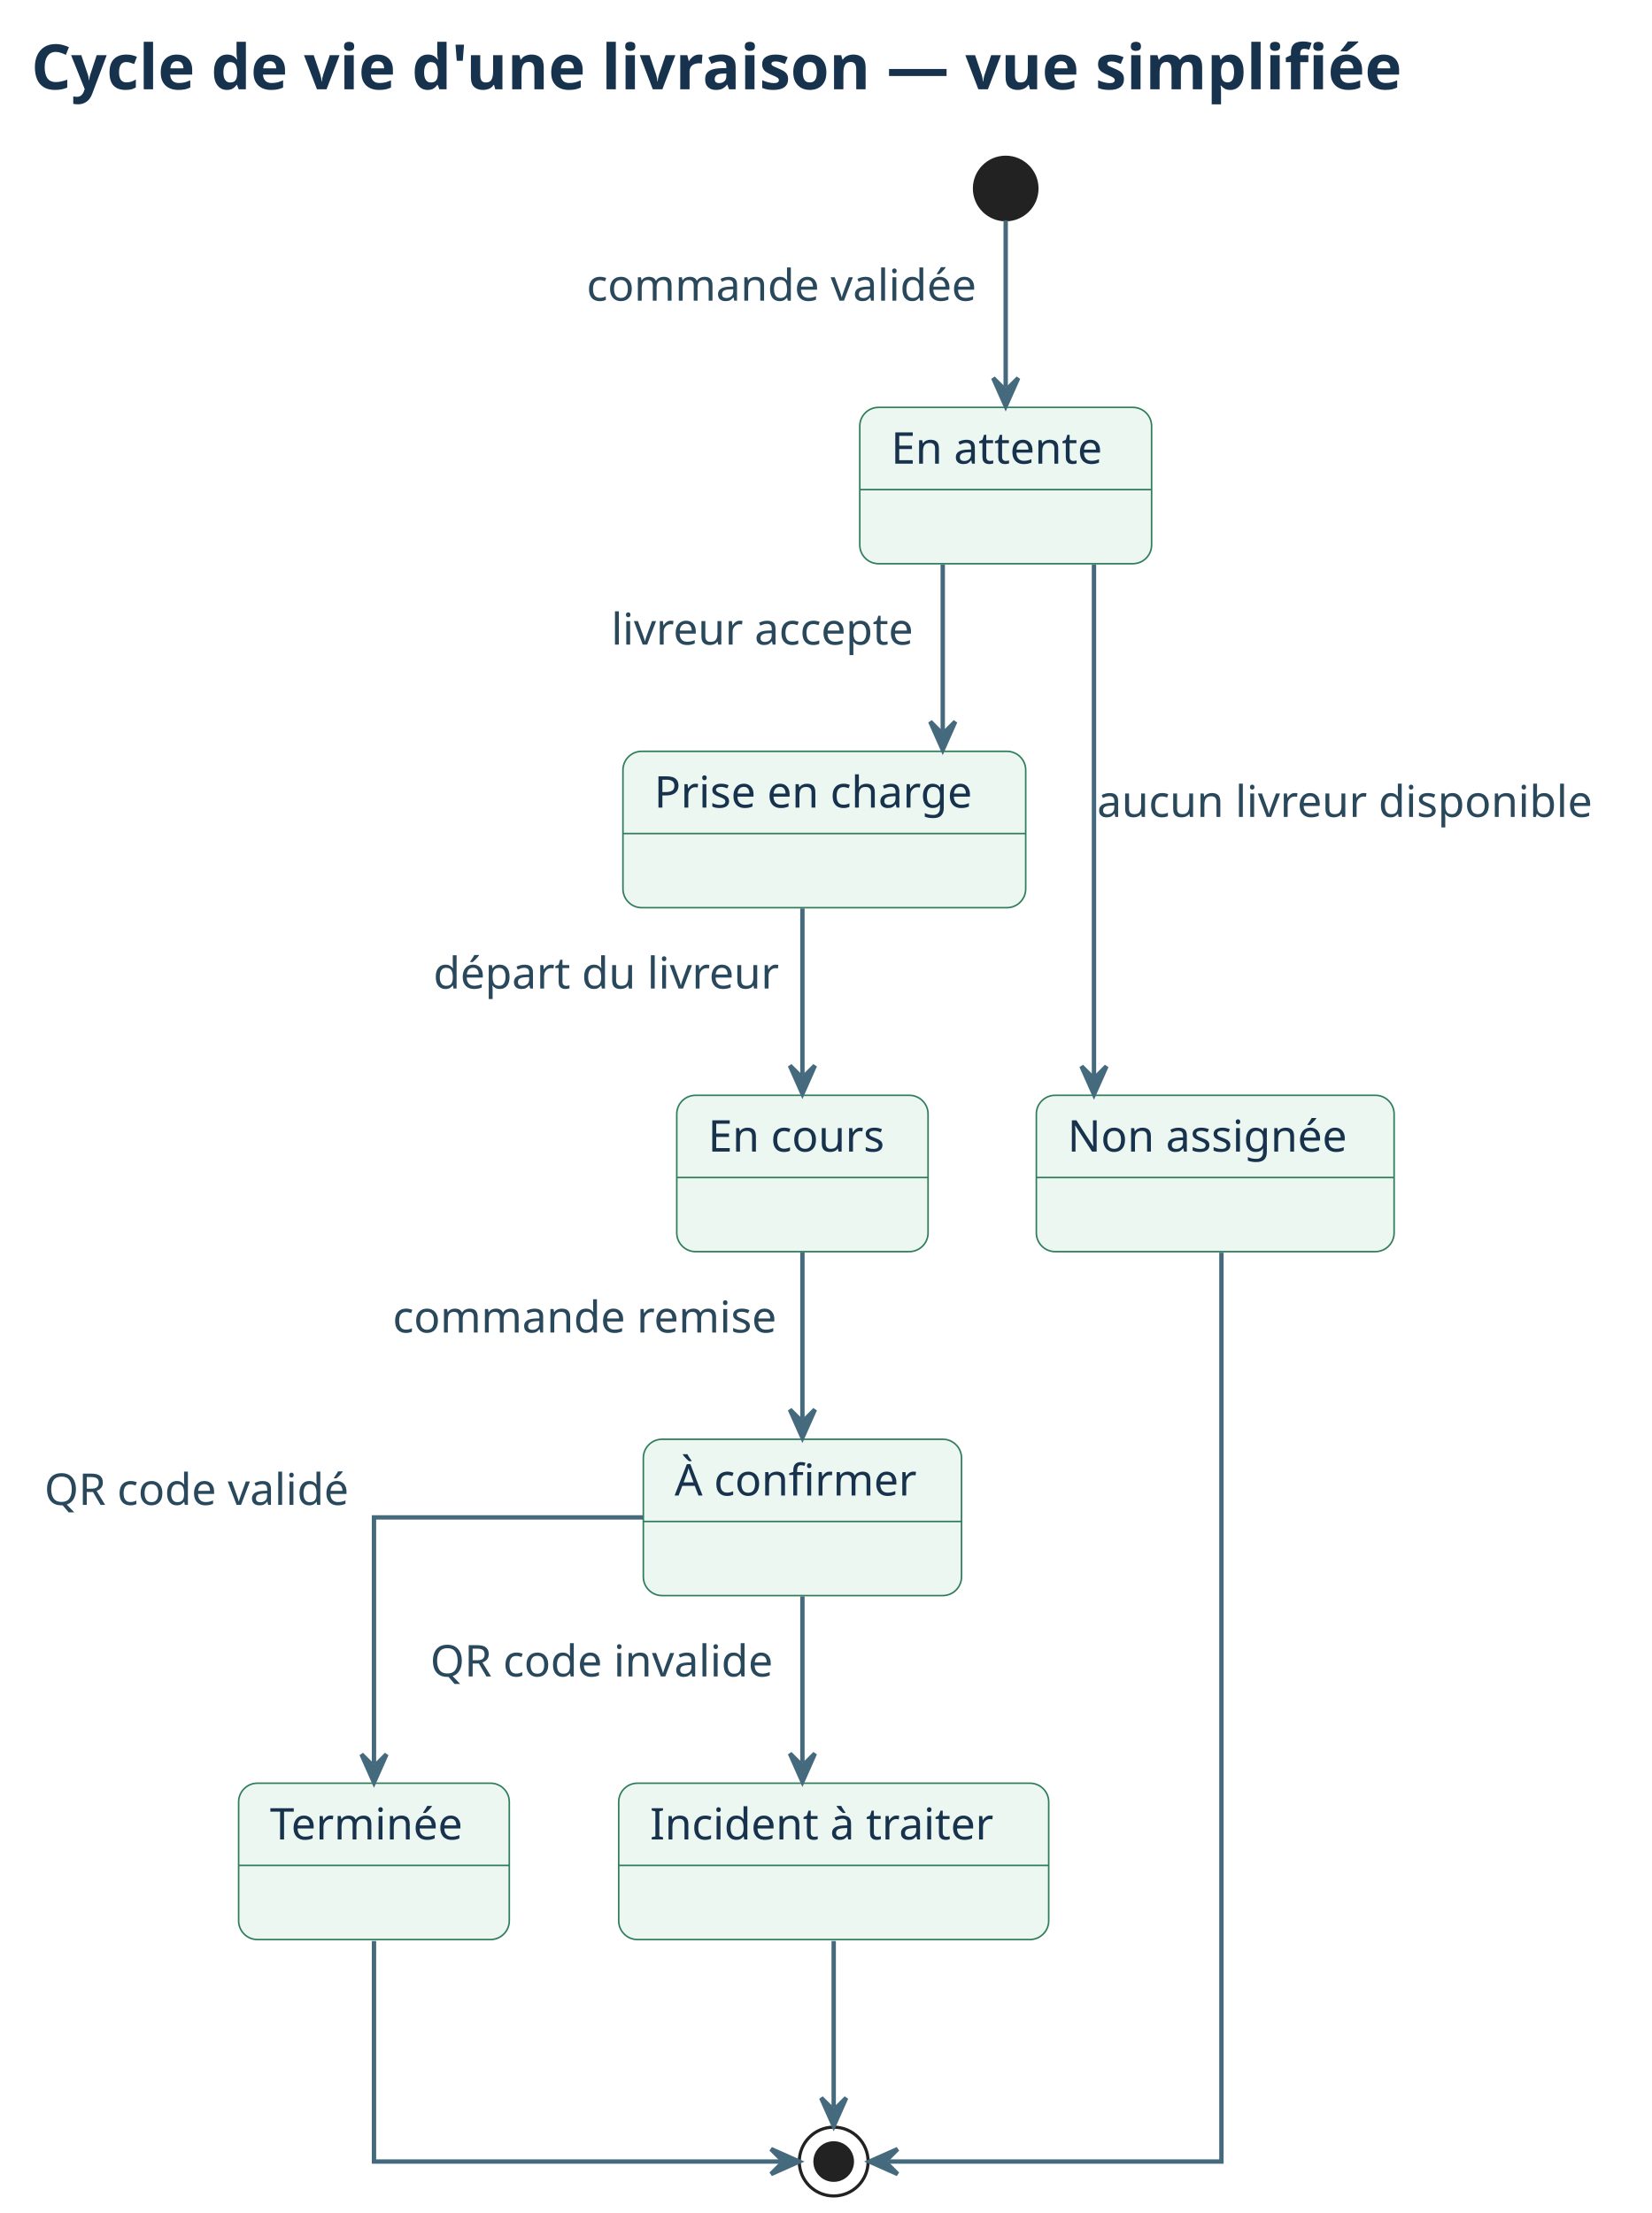
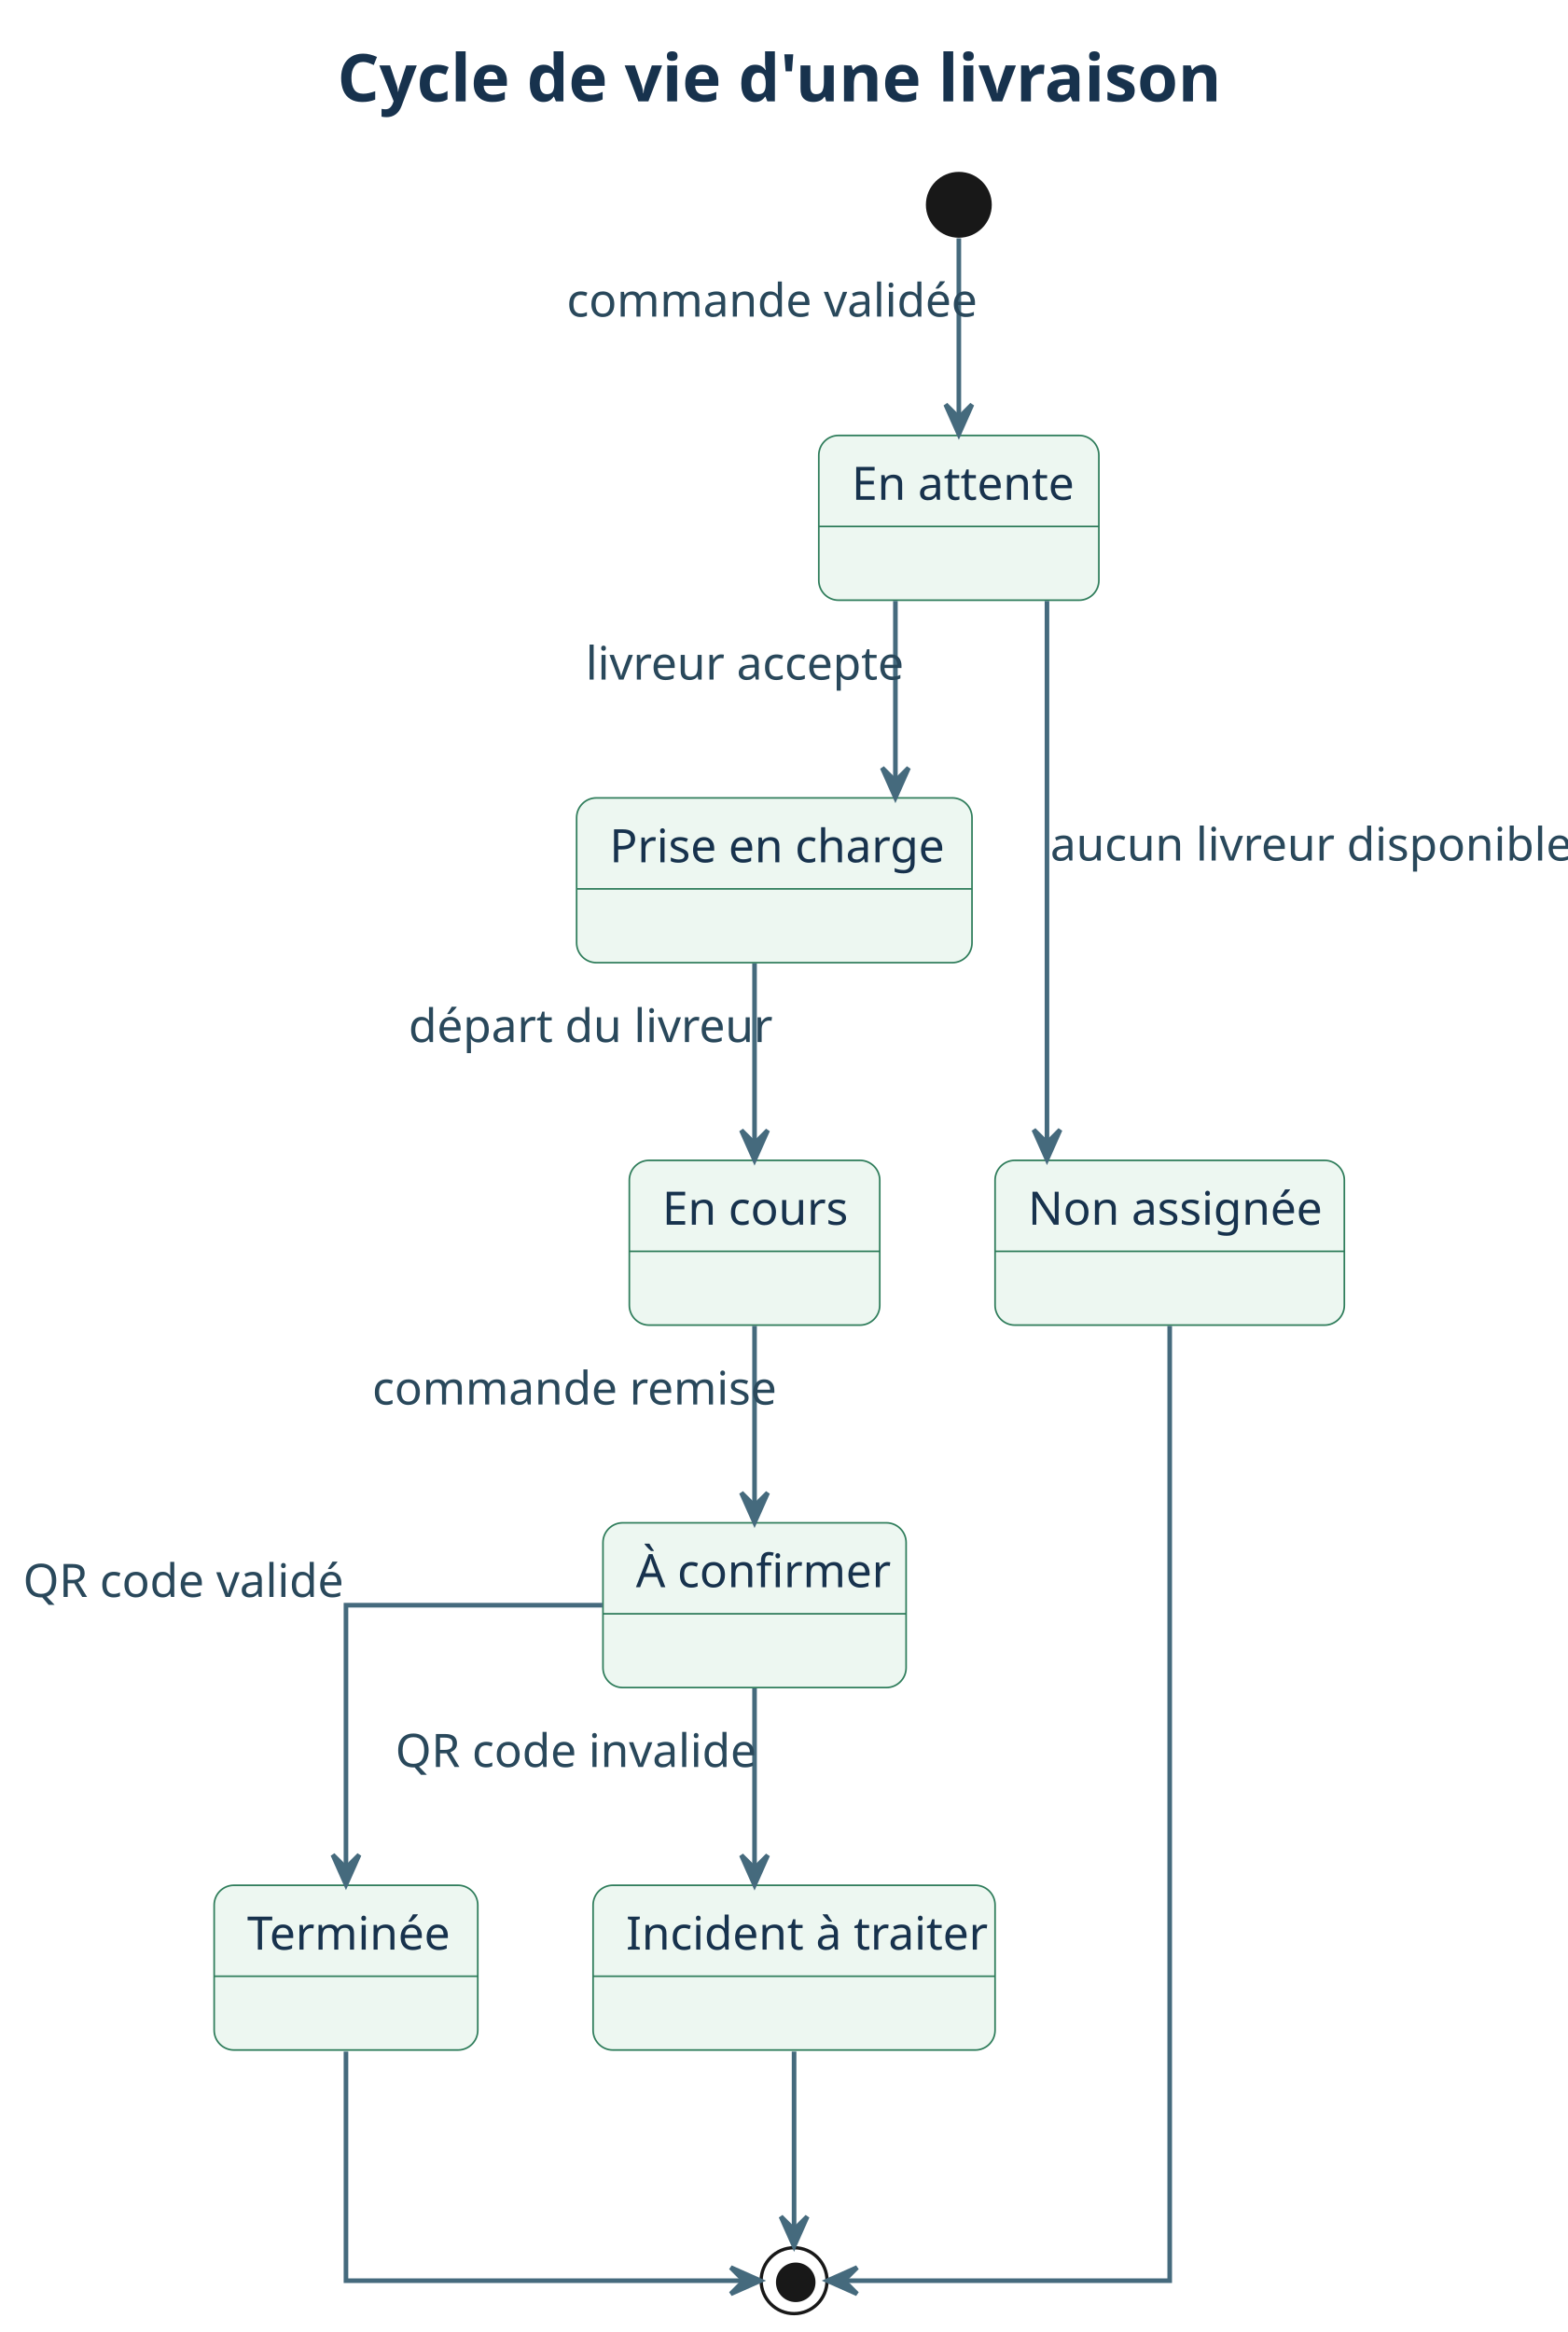
- <svg xmlns="http://www.w3.org/2000/svg" contentStyleType="text/css" data-diagram-type="STATE" height="1327.5px" preserveAspectRatio="none" style="width:990px;height:1327px;background:#FFFFFF;" version="1.1" viewBox="0 0 990 1327" width="990px" zoomAndPan="magnify">
+ <svg xmlns="http://www.w3.org/2000/svg" contentStyleType="text/css" height="1327.5px" preserveAspectRatio="none" style="width:892px;height:1327px;background:#FFFFFF;" version="1.1" viewBox="0 0 892 1327" width="892.5px" zoomAndPan="magnify">
  <defs />
  <g>
-     <g class="title" data-source-line="51">
-       <text fill="#17324D" font-family="sans-serif" font-size="37.5" font-weight="bold" lengthAdjust="spacing" textLength="938.525" x="18.75" y="53.558">Cycle de vie d'une livraison — vue simplifiée</text>
+     <text fill="#17324D" font-family="sans-serif" font-size="37.5" font-weight="bold" lengthAdjust="spacing" textLength="483.75" x="191.953" y="57.678">Cycle de vie d'une livraison</text>
+     <ellipse cx="545.625" cy="116.543" fill="#181818" rx="18.75" ry="18.75" style="stroke:none;stroke-width:1.875;" />
+     <g id="EnAttente">
+       <rect fill="#EDF7F1" height="93.75" rx="11.25" ry="11.25" style="stroke:#2F7D5B;stroke-width:0.938;" width="159.375" x="465.938" y="247.793" />
+       <line style="stroke:#2F7D5B;stroke-width:0.938;" x1="465.938" x2="625.312" y1="299.56" y2="299.56" />
+       <text fill="#17324D" font-family="sans-serif" font-size="26.25" lengthAdjust="spacing" textLength="121.875" x="484.688" y="284.418">En attente</text>
    </g>
-     <g>
-       <rect fill="#EDF7F1" height="93.75" rx="11.25" ry="11.25" style="stroke:#2F7D5B;stroke-width:0.938;" width="174.966" x="515.488" y="244.277" />
-       <line style="stroke:#2F7D5B;stroke-width:0.938;" x1="515.488" x2="690.454" y1="293.584" y2="293.584" />
-       <text fill="#17324D" font-family="sans-serif" font-size="26.25" lengthAdjust="spacing" textLength="137.466" x="534.238" y="278.018">En attente</text>
+     <g id="PriseEnCharge">
+       <rect fill="#EDF7F1" height="93.75" rx="11.25" ry="11.25" style="stroke:#2F7D5B;stroke-width:0.938;" width="225" x="328.125" y="454.043" />
+       <line style="stroke:#2F7D5B;stroke-width:0.938;" x1="328.125" x2="553.125" y1="505.81" y2="505.81" />
+       <text fill="#17324D" font-family="sans-serif" font-size="26.25" lengthAdjust="spacing" textLength="187.5" x="346.875" y="490.668">Prise en charge</text>
    </g>
-     <g>
-       <rect fill="#EDF7F1" height="93.75" rx="11.25" ry="11.25" style="stroke:#2F7D5B;stroke-width:0.938;" width="241.476" x="373.494" y="450.527" />
-       <line style="stroke:#2F7D5B;stroke-width:0.938;" x1="373.494" x2="614.97" y1="499.834" y2="499.834" />
-       <text fill="#17324D" font-family="sans-serif" font-size="26.25" lengthAdjust="spacing" textLength="203.976" x="392.244" y="484.268">Prise en charge</text>
+     <g id="NonAssignee">
+       <rect fill="#EDF7F1" height="93.75" rx="11.25" ry="11.25" style="stroke:#2F7D5B;stroke-width:0.938;" width="198.75" x="566.25" y="660.293" />
+       <line style="stroke:#2F7D5B;stroke-width:0.938;" x1="566.25" x2="765" y1="712.061" y2="712.061" />
+       <text fill="#17324D" font-family="sans-serif" font-size="26.25" lengthAdjust="spacing" textLength="161.25" x="585" y="696.918">Non assignée</text>
    </g>
-     <g>
-       <rect fill="#EDF7F1" height="93.75" rx="11.25" ry="11.25" style="stroke:#2F7D5B;stroke-width:0.938;" width="150.665" x="405.763" y="656.777" />
-       <line style="stroke:#2F7D5B;stroke-width:0.938;" x1="405.763" x2="556.428" y1="706.084" y2="706.084" />
-       <text fill="#17324D" font-family="sans-serif" font-size="26.25" lengthAdjust="spacing" textLength="113.165" x="424.513" y="690.518">En cours</text>
+     <g id="EnCours">
+       <rect fill="#EDF7F1" height="93.75" rx="11.25" ry="11.25" style="stroke:#2F7D5B;stroke-width:0.938;" width="142.5" x="358.125" y="660.293" />
+       <line style="stroke:#2F7D5B;stroke-width:0.938;" x1="358.125" x2="500.625" y1="712.061" y2="712.061" />
+       <text fill="#17324D" font-family="sans-serif" font-size="26.25" lengthAdjust="spacing" textLength="105" x="376.875" y="696.918">En cours</text>
    </g>
-     <g>
-       <rect fill="#EDF7F1" height="93.75" rx="11.25" ry="11.25" style="stroke:#2F7D5B;stroke-width:0.938;" width="190.77" x="385.719" y="863.027" />
-       <line style="stroke:#2F7D5B;stroke-width:0.938;" x1="385.719" x2="576.489" y1="912.334" y2="912.334" />
-       <text fill="#17324D" font-family="sans-serif" font-size="26.25" lengthAdjust="spacing" textLength="153.27" x="404.469" y="896.768">À confirmer</text>
+     <g id="AConfirmer">
+       <rect fill="#EDF7F1" height="93.75" rx="11.25" ry="11.25" style="stroke:#2F7D5B;stroke-width:0.938;" width="172.5" x="343.125" y="866.543" />
+       <line style="stroke:#2F7D5B;stroke-width:0.938;" x1="343.125" x2="515.625" y1="918.311" y2="918.311" />
+       <text fill="#17324D" font-family="sans-serif" font-size="26.25" lengthAdjust="spacing" textLength="135" x="361.875" y="903.168">À confirmer</text>
    </g>
-     <g>
-       <rect fill="#EDF7F1" height="93.75" rx="11.25" ry="11.25" style="stroke:#2F7D5B;stroke-width:0.938;" width="162.277" x="143.075" y="1069.277" />
-       <line style="stroke:#2F7D5B;stroke-width:0.938;" x1="143.075" x2="305.353" y1="1118.584" y2="1118.584" />
-       <text fill="#17324D" font-family="sans-serif" font-size="26.25" lengthAdjust="spacing" textLength="124.777" x="161.825" y="1103.018">Terminée</text>
+     <g id="Terminee">
+       <rect fill="#EDF7F1" height="93.75" rx="11.25" ry="11.25" style="stroke:#2F7D5B;stroke-width:0.938;" width="150" x="121.875" y="1072.793" />
+       <line style="stroke:#2F7D5B;stroke-width:0.938;" x1="121.875" x2="271.875" y1="1124.561" y2="1124.561" />
+       <text fill="#17324D" font-family="sans-serif" font-size="26.25" lengthAdjust="spacing" textLength="112.5" x="140.625" y="1109.418">Terminée</text>
    </g>
-     <g>
-       <rect fill="#EDF7F1" height="93.75" rx="11.25" ry="11.25" style="stroke:#2F7D5B;stroke-width:0.938;" width="214.508" x="621.35" y="656.777" />
-       <line style="stroke:#2F7D5B;stroke-width:0.938;" x1="621.35" x2="835.858" y1="706.084" y2="706.084" />
-       <text fill="#17324D" font-family="sans-serif" font-size="26.25" lengthAdjust="spacing" textLength="177.008" x="640.1" y="690.518">Non assignée</text>
+     <g id="Incident">
+       <rect fill="#EDF7F1" height="93.75" rx="11.25" ry="11.25" style="stroke:#2F7D5B;stroke-width:0.938;" width="228.75" x="337.5" y="1072.793" />
+       <line style="stroke:#2F7D5B;stroke-width:0.938;" x1="337.5" x2="566.25" y1="1124.561" y2="1124.561" />
+       <text fill="#17324D" font-family="sans-serif" font-size="26.25" lengthAdjust="spacing" textLength="191.25" x="356.25" y="1109.418">Incident à traiter</text>
    </g>
-     <g>
-       <rect fill="#EDF7F1" height="93.75" rx="11.25" ry="11.25" style="stroke:#2F7D5B;stroke-width:0.938;" width="257.818" x="370.944" y="1069.277" />
-       <line style="stroke:#2F7D5B;stroke-width:0.938;" x1="370.944" x2="628.762" y1="1118.584" y2="1118.584" />
-       <text fill="#17324D" font-family="sans-serif" font-size="26.25" lengthAdjust="spacing" textLength="220.318" x="389.694" y="1103.018">Incident à traiter</text>
+     <ellipse cx="451.875" cy="1297.793" fill="none" rx="18.75" ry="18.75" style="stroke:#181818;stroke-width:1.875;" />
+     <ellipse cx="452.812" cy="1298.73" fill="#181818" rx="11.25" ry="11.25" style="stroke:none;stroke-width:1.875;" />
+     <g id="link_*start*_EnAttente">
+       <path d="M545.625,135.612 C545.625,135.612 545.625,237.687 545.625,237.687 " fill="none" id="*start*-to-EnAttente" style="stroke:#456A7D;stroke-width:2.625;" />
+       <polygon fill="#456A7D" points="545.625,247.062,553.125,230.187,545.625,237.687,538.125,230.187,545.625,247.062" style="stroke:#456A7D;stroke-width:2.625;" />
+       <text fill="#29485B" font-family="sans-serif" font-size="26.25" lengthAdjust="spacing" textLength="221.25" x="322.5" y="180.149">commande validée</text>
    </g>
-     <ellipse cx="602.975" cy="113.027" fill="#222222" rx="18.75" ry="18.75" style="stroke:#222222;stroke-width:1.875;" />
-     <ellipse cx="499.85" cy="1296.152" fill="none" rx="20.625" ry="20.625" style="stroke:#222222;stroke-width:1.875;" />
-     <ellipse cx="499.85" cy="1296.152" fill="#222222" rx="11.25" ry="11.25" style="stroke:#222222;stroke-width:1.875;" />
-     <g class="link" data-entity-1="ent0002" data-entity-2="ent0002" data-link-type="dependency" data-source-line="53" id="lnk3">
-       <path d="M602.975,132.096 C602.975,158.477 602.975,195.752 602.975,232.296" fill="none" id="*start*-to-EnAttente" style="stroke:#456A7D;stroke-width:2.625;" />
-       <polygon fill="#456A7D" points="602.975,243.546,610.475,226.671,602.975,234.171,595.475,226.671,602.975,243.546" style="stroke:#456A7D;stroke-width:2.625;" />
-       <text fill="#29485B" font-family="sans-serif" font-size="26.25" lengthAdjust="spacing" textLength="250.682" x="351.725" y="180.312">commande validée</text>
+     <g id="link_EnAttente_PriseEnCharge">
+       <path d="M509.531,341.993 C509.531,341.993 509.531,444.443 509.531,444.443 " fill="none" id="EnAttente-to-PriseEnCharge" style="stroke:#456A7D;stroke-width:2.625;" />
+       <polygon fill="#456A7D" points="509.531,453.818,517.031,436.943,509.531,444.443,502.031,436.943,509.531,453.818" style="stroke:#456A7D;stroke-width:2.625;" />
+       <text fill="#29485B" font-family="sans-serif" font-size="26.25" lengthAdjust="spacing" textLength="174.375" x="333.281" y="386.718">livreur accepte</text>
    </g>
-     <g class="link" data-entity-1="ent0002" data-entity-2="ent0003" data-link-type="dependency" data-source-line="54" id="lnk4">
-       <path d="M565.232,338.477 C565.232,371.777 565.232,404.927 565.232,438.34" fill="none" id="EnAttente-to-PriseEnCharge" style="stroke:#456A7D;stroke-width:2.625;" />
-       <polygon fill="#456A7D" points="565.232,449.59,572.732,432.715,565.232,440.215,557.732,432.715,565.232,449.59" style="stroke:#456A7D;stroke-width:2.625;" />
-       <text fill="#29485B" font-family="sans-serif" font-size="26.25" lengthAdjust="spacing" textLength="197.042" x="366.482" y="386.524">livreur accepte</text>
+     <g id="link_EnAttente_NonAssignee">
+       <path d="M595.781,341.993 C595.781,341.993 595.781,650.393 595.781,650.393 " fill="none" id="EnAttente-to-NonAssignee" style="stroke:#456A7D;stroke-width:2.625;" />
+       <polygon fill="#456A7D" points="595.781,659.768,603.281,642.893,595.781,650.393,588.281,642.893,595.781,659.768" style="stroke:#456A7D;stroke-width:2.625;" />
+       <text fill="#29485B" font-family="sans-serif" font-size="26.25" lengthAdjust="spacing" textLength="281.25" x="597.656" y="489.693">aucun livreur disponible</text>
    </g>
-     <g class="link" data-entity-1="ent0002" data-entity-2="ent0007" data-link-type="dependency" data-source-line="55" id="lnk5">
-       <path d="M655.907,338.477 C655.907,417.827 655.907,565.596 655.907,645.002" fill="none" id="EnAttente-to-NonAssignee" style="stroke:#456A7D;stroke-width:2.625;" />
-       <polygon fill="#456A7D" points="655.907,656.252,663.407,639.377,655.907,646.877,648.407,639.377,655.907,656.252" style="stroke:#456A7D;stroke-width:2.625;" />
-       <text fill="#29485B" font-family="sans-serif" font-size="26.25" lengthAdjust="spacing" textLength="316" x="657.782" y="489.856">aucun livreur disponible</text>
+     <g id="link_PriseEnCharge_EnCours">
+       <path d="M429.375,548.243 C429.375,548.243 429.375,650.693 429.375,650.693 " fill="none" id="PriseEnCharge-to-EnCours" style="stroke:#456A7D;stroke-width:2.625;" />
+       <polygon fill="#456A7D" points="429.375,660.068,436.875,643.193,429.375,650.693,421.875,643.193,429.375,660.068" style="stroke:#456A7D;stroke-width:2.625;" />
+       <text fill="#29485B" font-family="sans-serif" font-size="26.25" lengthAdjust="spacing" textLength="195" x="232.5" y="592.968">départ du livreur</text>
    </g>
-     <g class="link" data-entity-1="ent0003" data-entity-2="ent0004" data-link-type="dependency" data-source-line="56" id="lnk6">
-       <path d="M481.1,544.727 C481.1,578.027 481.1,611.177 481.1,644.59" fill="none" id="PriseEnCharge-to-EnCours" style="stroke:#456A7D;stroke-width:2.625;" />
-       <polygon fill="#456A7D" points="481.1,655.84,488.6,638.965,481.1,646.465,473.6,638.965,481.1,655.84" style="stroke:#456A7D;stroke-width:2.625;" />
-       <text fill="#29485B" font-family="sans-serif" font-size="26.25" lengthAdjust="spacing" textLength="221.125" x="259.85" y="592.774">départ du livreur</text>
+     <g id="link_EnCours_AConfirmer">
+       <path d="M429.375,754.493 C429.375,754.493 429.375,856.943 429.375,856.943 " fill="none" id="EnCours-to-AConfirmer" style="stroke:#456A7D;stroke-width:2.625;" />
+       <polygon fill="#456A7D" points="429.375,866.318,436.875,849.443,429.375,856.943,421.875,849.443,429.375,866.318" style="stroke:#456A7D;stroke-width:2.625;" />
+       <text fill="#29485B" font-family="sans-serif" font-size="26.25" lengthAdjust="spacing" textLength="215.625" x="211.875" y="799.218">commande remise</text>
    </g>
-     <g class="link" data-entity-1="ent0004" data-entity-2="ent0005" data-link-type="dependency" data-source-line="57" id="lnk7">
-       <path d="M481.1,750.977 C481.1,784.277 481.1,817.427 481.1,850.84" fill="none" id="EnCours-to-AConfirmer" style="stroke:#456A7D;stroke-width:2.625;" />
-       <polygon fill="#456A7D" points="481.1,862.09,488.6,845.215,481.1,852.715,473.6,845.215,481.1,862.09" style="stroke:#456A7D;stroke-width:2.625;" />
-       <text fill="#29485B" font-family="sans-serif" font-size="26.25" lengthAdjust="spacing" textLength="245.145" x="235.475" y="799.024">commande remise</text>
+     <g id="link_AConfirmer_Terminee">
+       <path d="M342.806,913.418 C276.694,913.418 196.875,913.418 196.875,913.418 C196.875,913.418 196.875,1062.968 196.875,1062.968 " fill="none" id="AConfirmer-to-Terminee" style="stroke:#456A7D;stroke-width:2.625;" />
+       <polygon fill="#456A7D" points="196.875,1072.343,204.375,1055.468,196.875,1062.968,189.375,1055.468,196.875,1072.343" style="stroke:#456A7D;stroke-width:2.625;" />
+       <text fill="#29485B" font-family="sans-serif" font-size="26.25" lengthAdjust="spacing" textLength="181.875" x="13.125" y="908.736">QR code validé</text>
    </g>
-     <g class="link" data-entity-1="ent0005" data-entity-2="ent0006" data-link-type="dependency" data-source-line="58" id="lnk8">
-       <path d="M385.457,909.902 C312.407,909.902 224.225,909.902 224.225,909.902 C224.225,909.902 224.225,996.696 224.225,1057.577" fill="none" id="AConfirmer-to-Terminee" style="stroke:#456A7D;stroke-width:2.625;" />
-       <polygon fill="#456A7D" points="224.225,1068.827,231.725,1051.952,224.225,1059.452,216.725,1051.952,224.225,1068.827" style="stroke:#456A7D;stroke-width:2.625;" />
-       <text fill="#29485B" font-family="sans-serif" font-size="26.25" lengthAdjust="spacing" textLength="197.913" x="26.619" y="902.393">QR code validé</text>
+     <g id="link_AConfirmer_Incident">
+       <path d="M429.375,960.743 C429.375,960.743 429.375,1063.193 429.375,1063.193 " fill="none" id="AConfirmer-to-Incident" style="stroke:#456A7D;stroke-width:2.625;" />
+       <polygon fill="#456A7D" points="429.375,1072.568,436.875,1055.693,429.375,1063.193,421.875,1055.693,429.375,1072.568" style="stroke:#456A7D;stroke-width:2.625;" />
+       <text fill="#29485B" font-family="sans-serif" font-size="26.25" lengthAdjust="spacing" textLength="202.5" x="225" y="1005.468">QR code invalide</text>
    </g>
-     <g class="link" data-entity-1="ent0005" data-entity-2="ent0008" data-link-type="dependency" data-source-line="59" id="lnk9">
-       <path d="M481.1,957.227 C481.1,990.527 481.1,1023.677 481.1,1057.09" fill="none" id="AConfirmer-to-Incident" style="stroke:#456A7D;stroke-width:2.625;" />
-       <polygon fill="#456A7D" points="481.1,1068.34,488.6,1051.465,481.1,1058.965,473.6,1051.465,481.1,1068.34" style="stroke:#456A7D;stroke-width:2.625;" />
-       <text fill="#29485B" font-family="sans-serif" font-size="26.25" lengthAdjust="spacing" textLength="221.843" x="257.975" y="1005.274">QR code invalide</text>
+     <g id="link_Terminee_*end*">
+       <path d="M196.875,1167.406 C196.875,1220.168 196.875,1297.793 196.875,1297.793 C196.875,1297.793 423.337,1297.793 423.337,1297.793 " fill="none" id="Terminee-to-*end*" style="stroke:#456A7D;stroke-width:2.625;" />
+       <polygon fill="#456A7D" points="432.712,1297.793,415.837,1290.293,423.337,1297.793,415.837,1305.293,432.712,1297.793" style="stroke:#456A7D;stroke-width:2.625;" />
    </g>
-     <g class="link" data-entity-1="ent0006" data-entity-2="ent0010" data-link-type="dependency" data-source-line="60" id="lnk11">
-       <path d="M224.225,1163.909 C224.225,1217.234 224.225,1296.152 224.225,1296.152 C224.225,1296.152 403.775,1296.152 467.882,1296.152" fill="none" id="Terminee-to-*end*" style="stroke:#456A7D;stroke-width:2.625;" />
-       <polygon fill="#456A7D" points="479.132,1296.152,462.257,1288.652,469.757,1296.152,462.257,1303.652,479.132,1296.152" style="stroke:#456A7D;stroke-width:2.625;" />
+     <g id="link_NonAssignee_*end*">
+       <path d="M665.625,754.512 C665.625,894.649 665.625,1297.793 665.625,1297.793 C665.625,1297.793 480.225,1297.793 480.225,1297.793 " fill="none" id="NonAssignee-to-*end*" style="stroke:#456A7D;stroke-width:2.625;" />
+       <polygon fill="#456A7D" points="470.85,1297.793,487.725,1305.293,480.225,1297.793,487.725,1290.293,470.85,1297.793" style="stroke:#456A7D;stroke-width:2.625;" />
    </g>
-     <g class="link" data-entity-1="ent0007" data-entity-2="ent0010" data-link-type="dependency" data-source-line="61" id="lnk12">
-       <path d="M732.313,751.146 C732.313,891.734 732.313,1296.152 732.313,1296.152 C732.313,1296.152 590.094,1296.152 532.55,1296.152" fill="none" id="NonAssignee-to-*end*" style="stroke:#456A7D;stroke-width:2.625;" />
-       <polygon fill="#456A7D" points="521.3,1296.152,538.175,1303.652,530.675,1296.152,538.175,1288.652,521.3,1296.152" style="stroke:#456A7D;stroke-width:2.625;" />
-     </g>
-     <g class="link" data-entity-1="ent0008" data-entity-2="ent0010" data-link-type="dependency" data-source-line="62" id="lnk13">
-       <path d="M499.85,1163.909 C499.85,1199.946 499.85,1236.415 499.85,1263.584" fill="none" id="Incident-to-*end*" style="stroke:#456A7D;stroke-width:2.625;" />
-       <polygon fill="#456A7D" points="499.85,1274.834,507.35,1257.959,499.85,1265.459,492.35,1257.959,499.85,1274.834" style="stroke:#456A7D;stroke-width:2.625;" />
+     <g id="link_Incident_*end*">
+       <path d="M451.875,1167.406 C451.875,1167.406 451.875,1268.805 451.875,1268.805 " fill="none" id="Incident-to-*end*" style="stroke:#456A7D;stroke-width:2.625;" />
+       <polygon fill="#456A7D" points="451.875,1278.18,459.375,1261.305,451.875,1268.805,444.375,1261.305,451.875,1278.18" style="stroke:#456A7D;stroke-width:2.625;" />
    </g>
  </g>
</svg>
